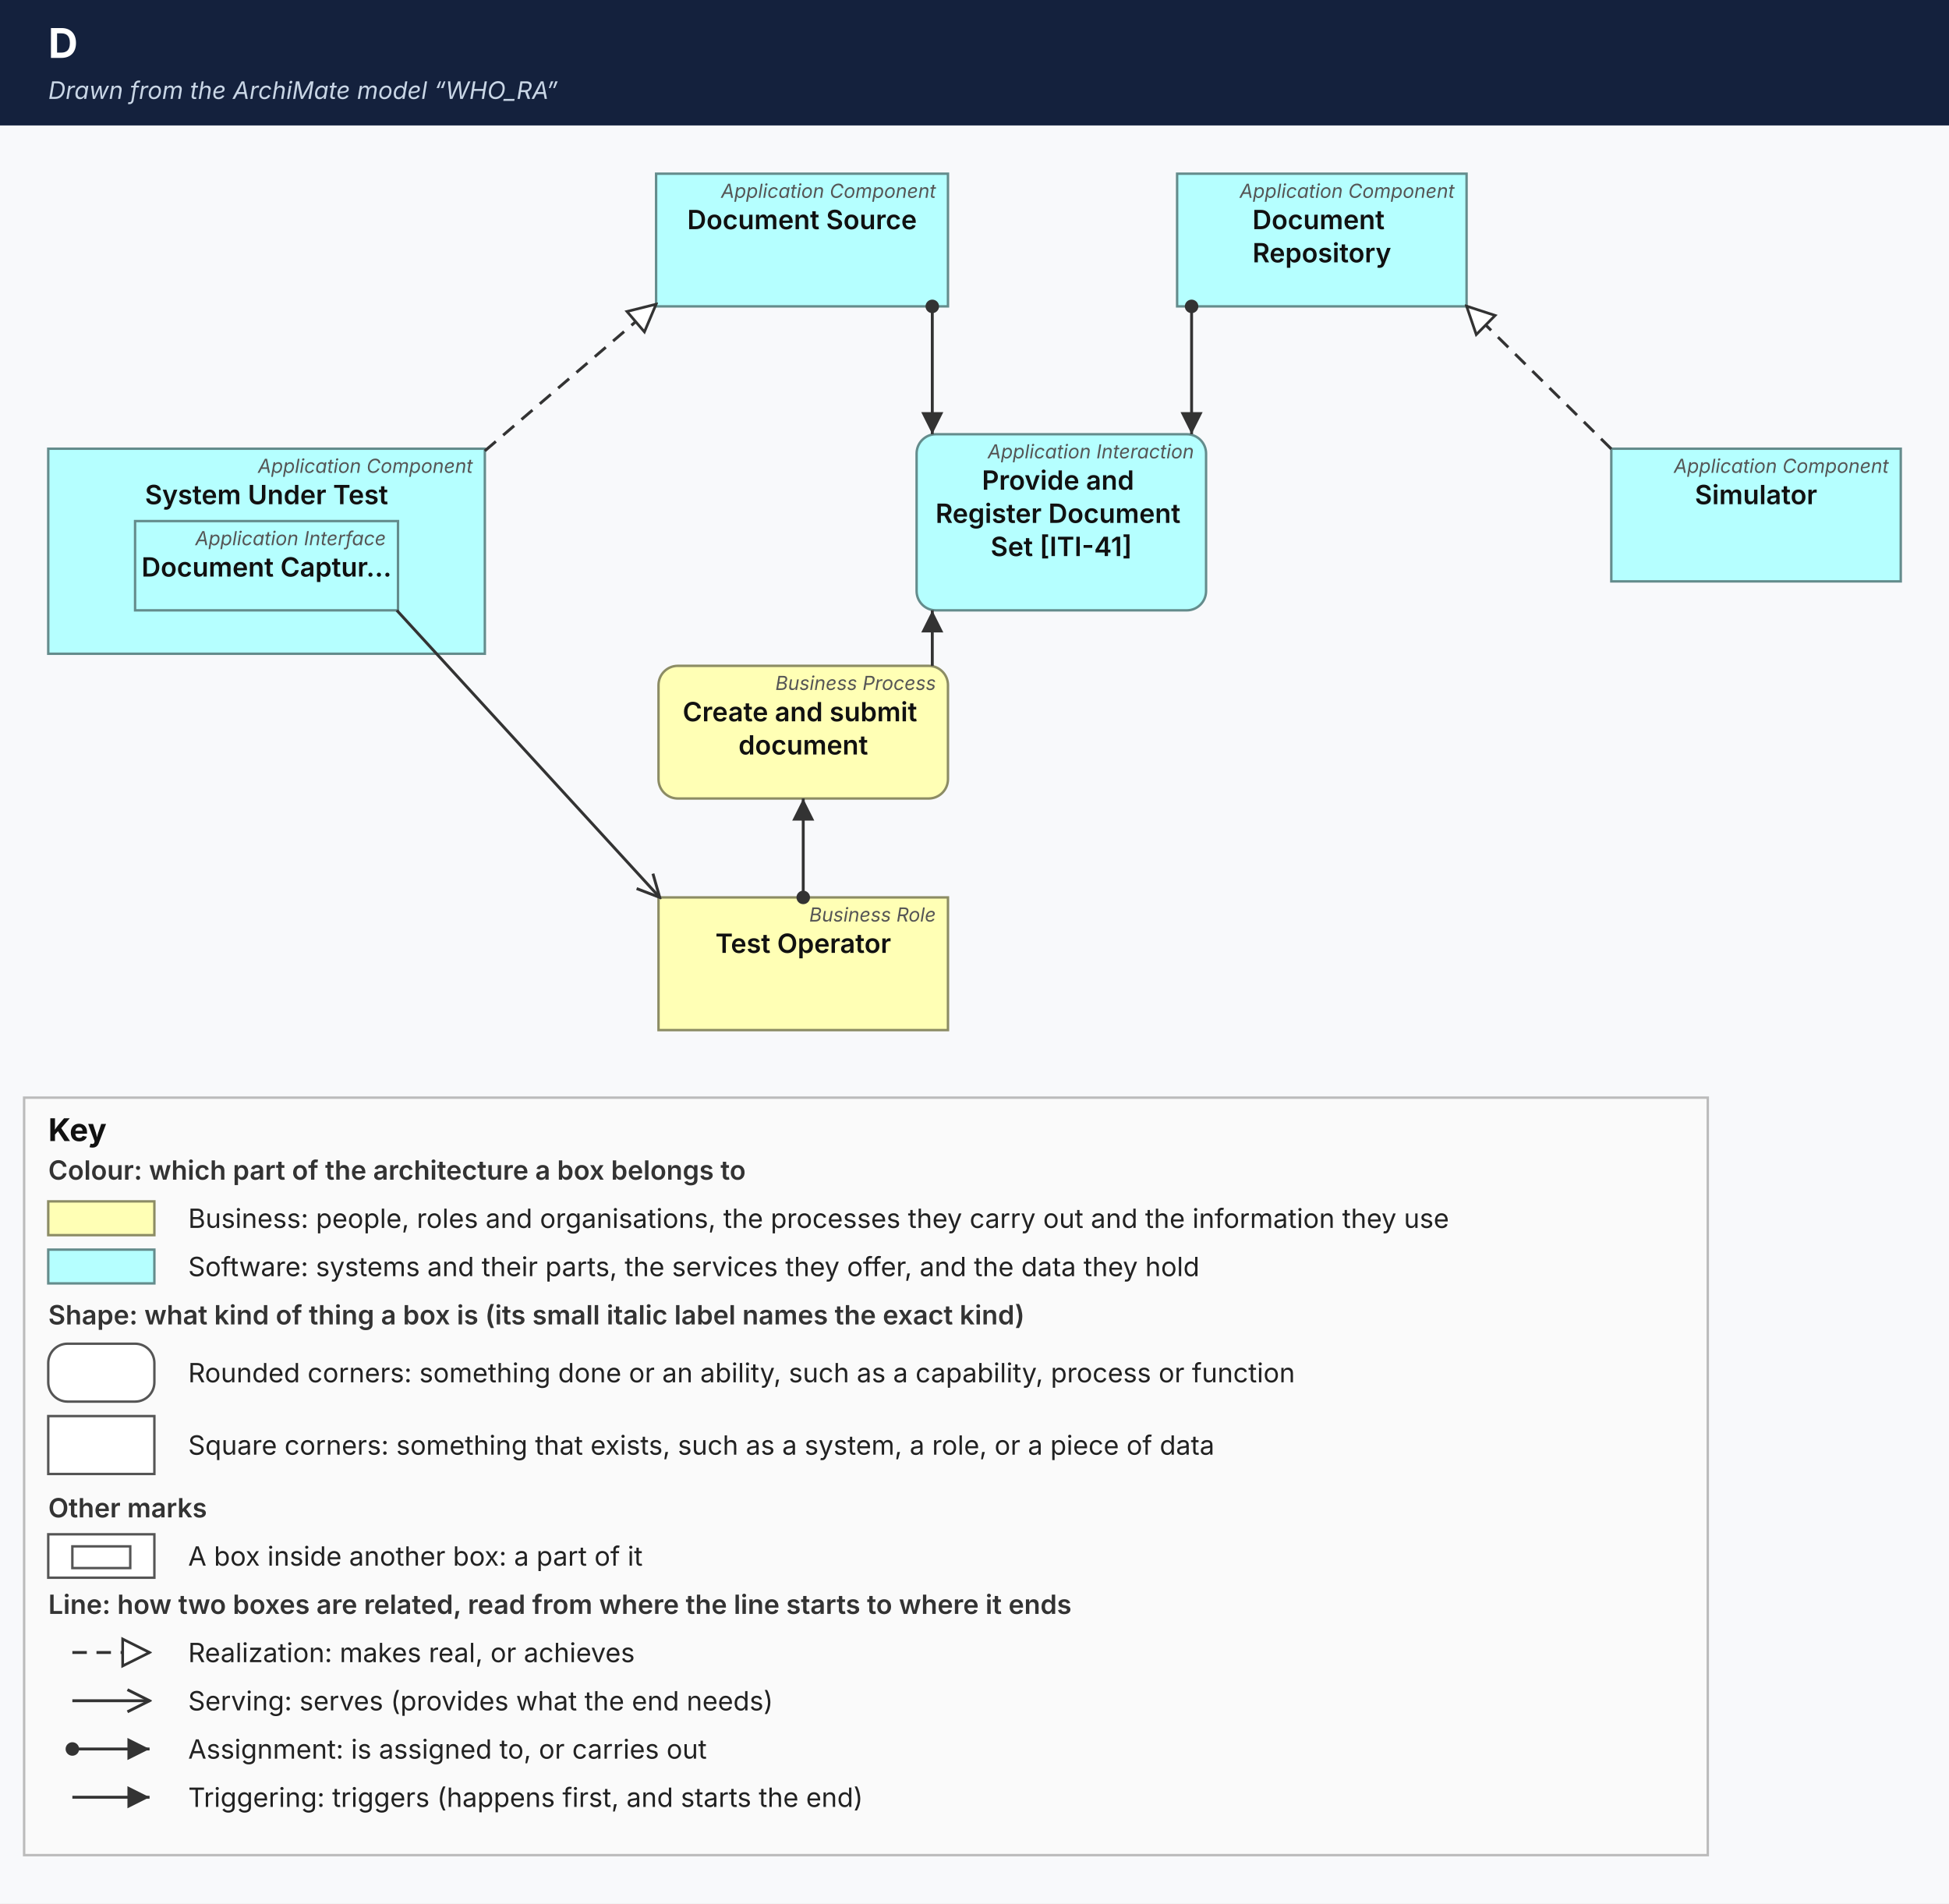
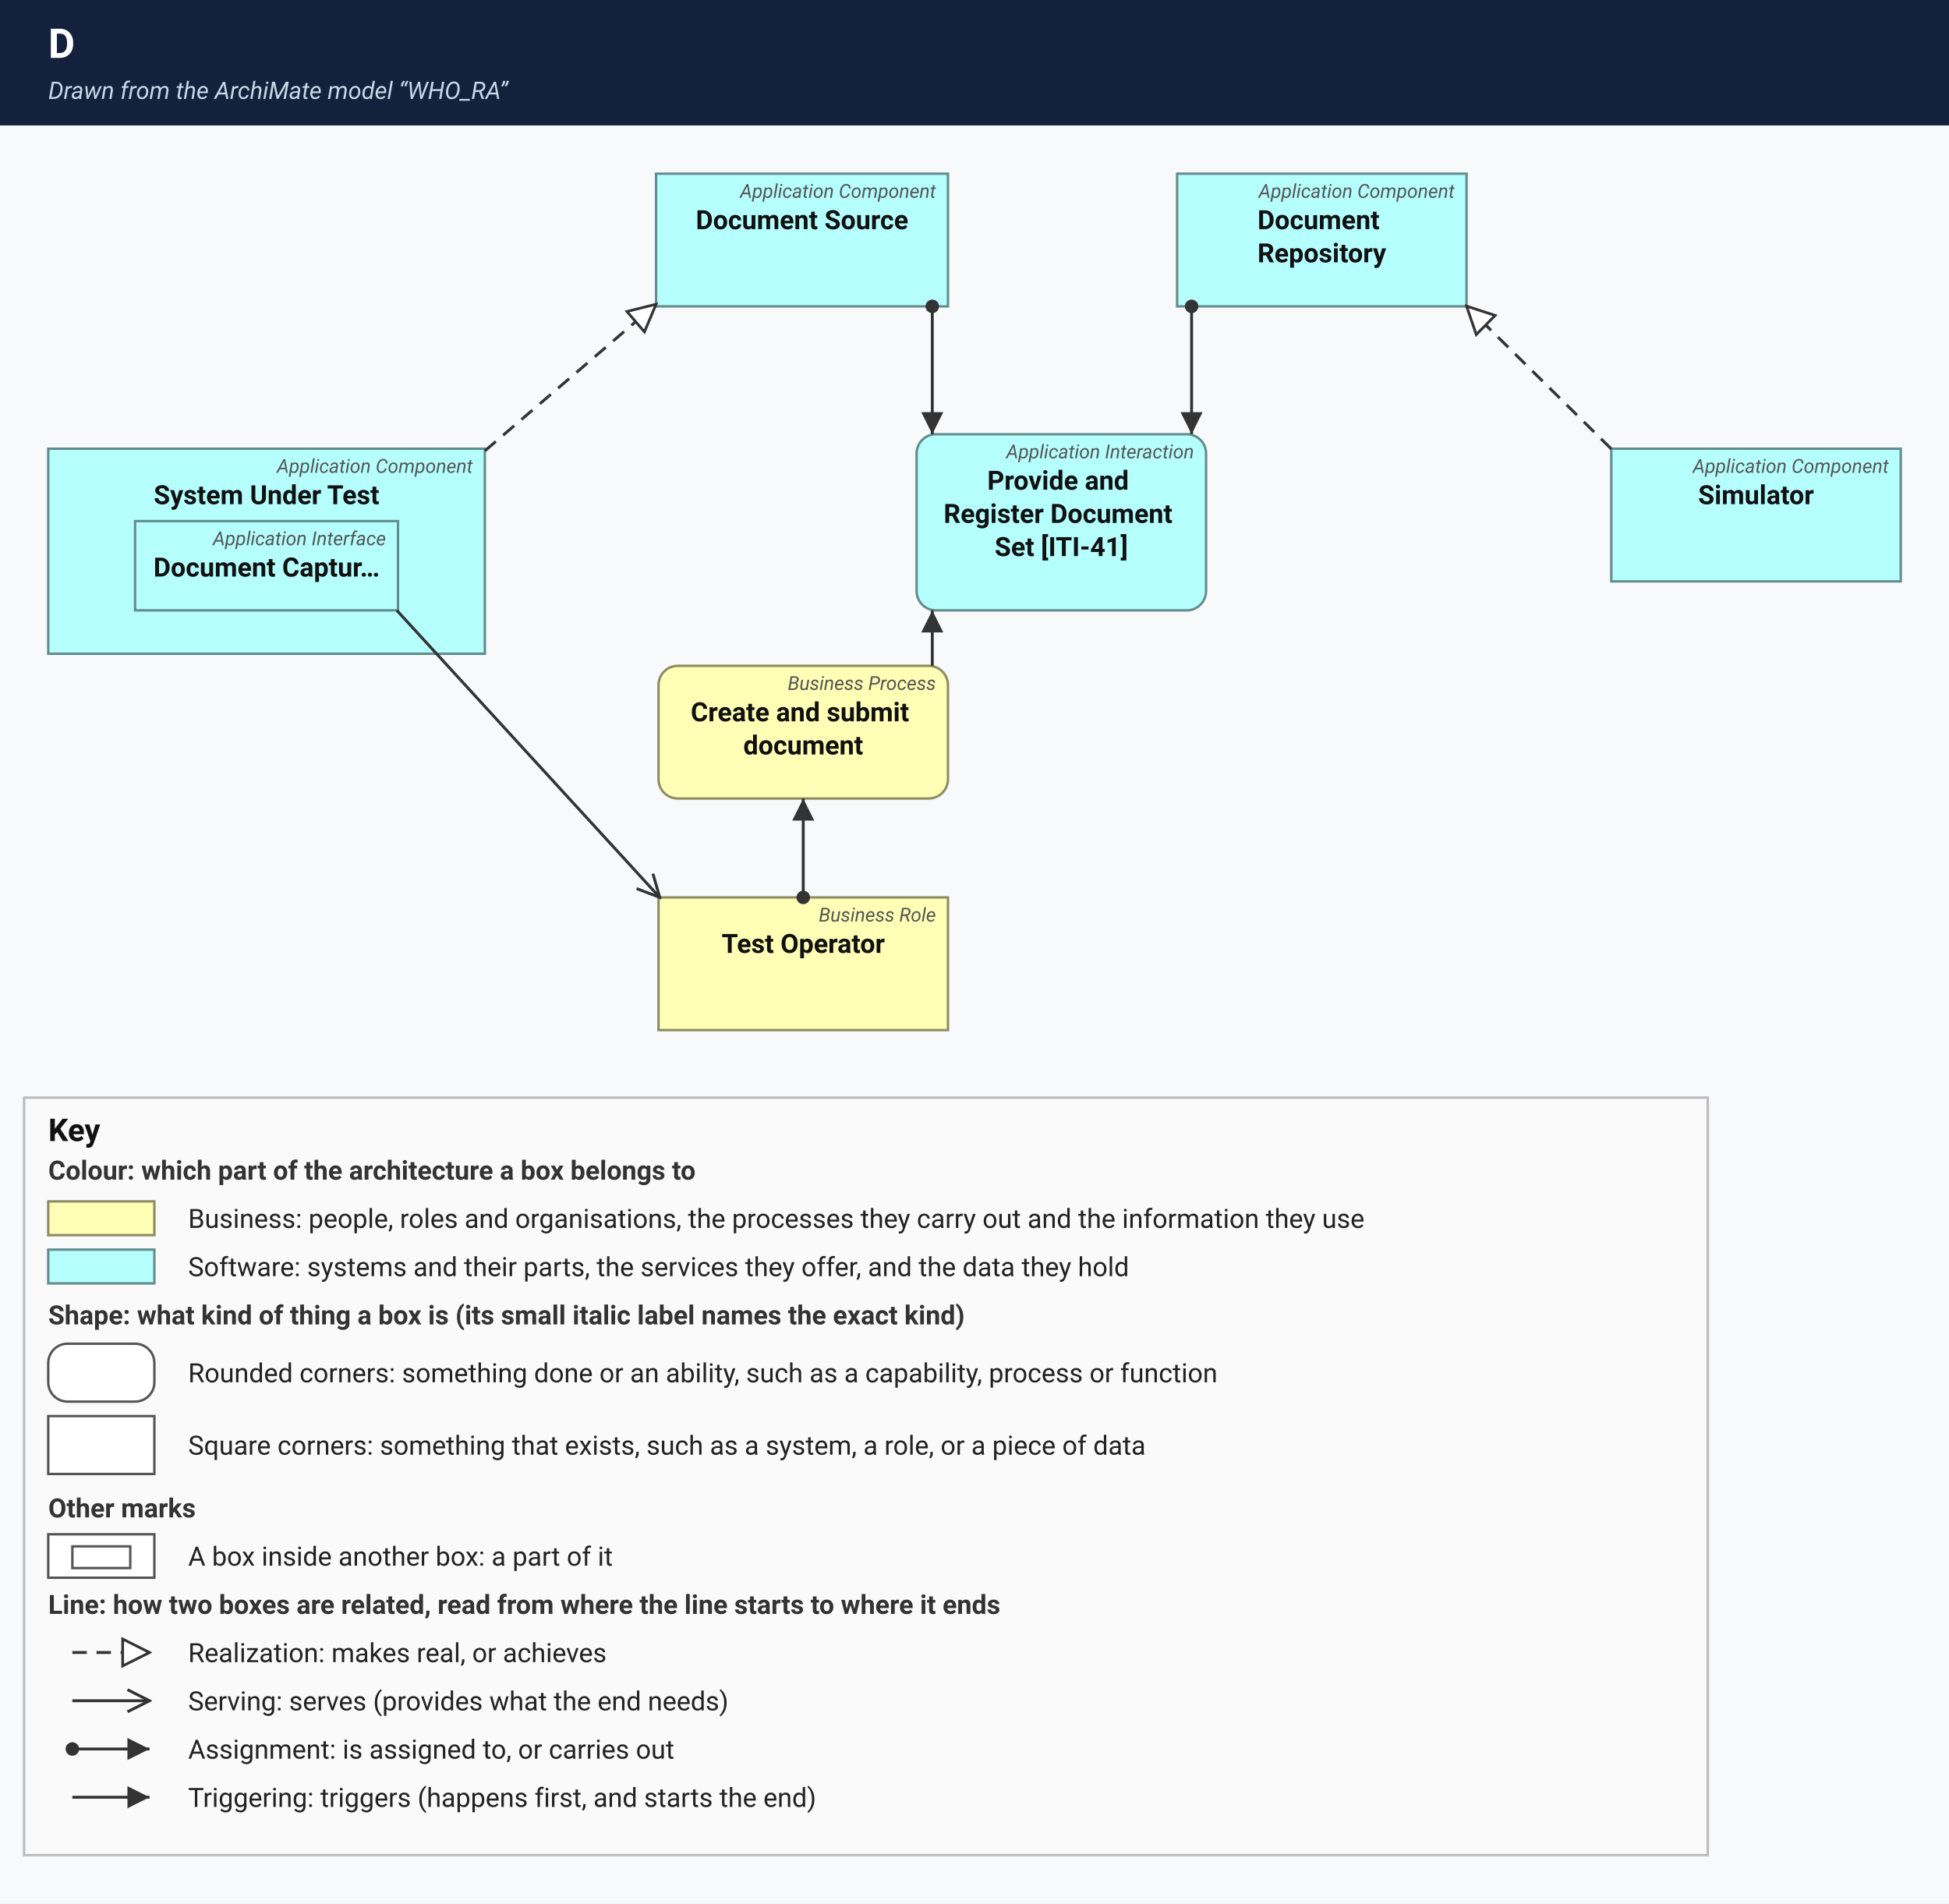
<svg xmlns="http://www.w3.org/2000/svg" viewBox="220 120 808 789" width="808" height="789" role="img" aria-labelledby="av-title">
  <style>
- .av-name{font:600 11px Inter, "Segoe UI", system-ui, -apple-system, Helvetica, Arial, sans-serif;fill:#111}
- .av-type{font:italic 8px Inter, "Segoe UI", system-ui, -apple-system, Helvetica, Arial, sans-serif;fill:#555}
- .av-group{font:600 11px Inter, "Segoe UI", system-ui, -apple-system, Helvetica, Arial, sans-serif;fill:#333}
- .av-note{font:10px Inter, "Segoe UI", system-ui, -apple-system, Helvetica, Arial, sans-serif;fill:#222}
- .av-key{font:11px Inter, "Segoe UI", system-ui, -apple-system, Helvetica, Arial, sans-serif;fill:#222}
- .av-keyh{font:600 11px Inter, "Segoe UI", system-ui, -apple-system, Helvetica, Arial, sans-serif;fill:#333}
- .av-keyt{font:700 13px Inter, "Segoe UI", system-ui, -apple-system, Helvetica, Arial, sans-serif;fill:#111}
- .av-rel{font:9px Inter, "Segoe UI", system-ui, -apple-system, Helvetica, Arial, sans-serif;fill:#333;paint-order:stroke;stroke:#fff;stroke-width:3px}
+ .av-name{font:600 11px system-ui, -apple-system, "Segoe UI", Roboto, "Helvetica Neue", Arial, "Noto Sans", sans-serif;fill:#111}
+ .av-type{font:italic 8px system-ui, -apple-system, "Segoe UI", Roboto, "Helvetica Neue", Arial, "Noto Sans", sans-serif;fill:#555}
+ .av-group{font:600 11px system-ui, -apple-system, "Segoe UI", Roboto, "Helvetica Neue", Arial, "Noto Sans", sans-serif;fill:#333}
+ .av-note{font:10px system-ui, -apple-system, "Segoe UI", Roboto, "Helvetica Neue", Arial, "Noto Sans", sans-serif;fill:#222}
+ .av-key{font:11px system-ui, -apple-system, "Segoe UI", Roboto, "Helvetica Neue", Arial, "Noto Sans", sans-serif;fill:#222}
+ .av-keyh{font:600 11px system-ui, -apple-system, "Segoe UI", Roboto, "Helvetica Neue", Arial, "Noto Sans", sans-serif;fill:#333}
+ .av-keyt{font:700 13px system-ui, -apple-system, "Segoe UI", Roboto, "Helvetica Neue", Arial, "Noto Sans", sans-serif;fill:#111}
+ .av-rel{font:9px system-ui, -apple-system, "Segoe UI", Roboto, "Helvetica Neue", Arial, "Noto Sans", sans-serif;fill:#333;paint-order:stroke;stroke:#fff;stroke-width:3px}
a:hover rect,a:hover polygon,a:focus rect,a:focus polygon{stroke:#06c;stroke-width:2.5}
</style>
  <defs>
    <marker id="arrow-open" viewBox="0 0 12 12" refX="11" refY="6" markerWidth="11" markerHeight="11" orient="auto-start-reverse" markerUnits="userSpaceOnUse">
      <path d="M1 1 L11 6 L1 11" fill="none" stroke="#333" stroke-width="1.3" />
    </marker>
    <marker id="arrow-filled" viewBox="0 0 12 12" refX="11" refY="6" markerWidth="11" markerHeight="11" orient="auto-start-reverse" markerUnits="userSpaceOnUse">
      <path d="M1 1 L11 6 L1 11 Z" fill="#333" />
    </marker>
    <marker id="arrow-small" viewBox="0 0 10 10" refX="9" refY="5" markerWidth="8" markerHeight="8" orient="auto-start-reverse" markerUnits="userSpaceOnUse">
      <path d="M1 1 L9 5 L1 9" fill="none" stroke="#333" stroke-width="1.2" />
    </marker>
    <marker id="triangle-hollow" viewBox="0 0 14 14" refX="13" refY="7" markerWidth="13" markerHeight="13" orient="auto-start-reverse" markerUnits="userSpaceOnUse">
      <path d="M1 1 L13 7 L1 13 Z" fill="#fff" stroke="#333" stroke-width="1.2" />
    </marker>
    <marker id="diamond-filled" viewBox="0 0 16 10" refX="1" refY="5" markerWidth="16" markerHeight="10" orient="auto-start-reverse" markerUnits="userSpaceOnUse">
      <path d="M1 5 L8 1 L15 5 L8 9 Z" fill="#333" />
    </marker>
    <marker id="diamond-hollow" viewBox="0 0 16 10" refX="1" refY="5" markerWidth="16" markerHeight="10" orient="auto-start-reverse" markerUnits="userSpaceOnUse">
      <path d="M1 5 L8 1 L15 5 L8 9 Z" fill="#fff" stroke="#333" stroke-width="1.2" />
    </marker>
    <marker id="dot" viewBox="0 0 8 8" refX="4" refY="4" markerWidth="7" markerHeight="7" orient="auto" markerUnits="userSpaceOnUse">
      <circle cx="4" cy="4" r="3.2" fill="#333" />
    </marker>
    <pattern id="missing" width="8" height="8" patternUnits="userSpaceOnUse" patternTransform="rotate(45)">
      <rect width="8" height="8" fill="#fff" />
      <line x1="0" y1="0" x2="0" y2="8" stroke="#d33" stroke-width="2" />
    </pattern>
  </defs>
  <rect x="220" y="120" width="808" height="789" fill="#f8f9fb" />
  <rect x="220" y="120" width="808" height="52" fill="#14213d" />
-   <text x="240" y="144" style="font:700 17px Inter, &quot;Segoe UI&quot;, system-ui, -apple-system, Helvetica, Arial, sans-serif;fill:#fff">D</text>
-   <text x="240" y="161" style="font:italic 10px Inter, &quot;Segoe UI&quot;, system-ui, -apple-system, Helvetica, Arial, sans-serif;fill:#c9d6e6">Drawn from the ArchiMate model “WHO_RA”</text>
+   <text x="240" y="144" style="font:700 17px system-ui, -apple-system, &quot;Segoe UI&quot;, Roboto, &quot;Helvetica Neue&quot;, Arial, &quot;Noto Sans&quot;, sans-serif;fill:#fff">D</text>
+   <text x="240" y="161" style="font:italic 10px system-ui, -apple-system, &quot;Segoe UI&quot;, Roboto, &quot;Helvetica Neue&quot;, Arial, &quot;Noto Sans&quot;, sans-serif;fill:#c9d6e6">Drawn from the ArchiMate model “WHO_RA”</text>
  <a href="../../../en/dpi-h-ra/archimate/0.2.0/element/system-under-test/" target="_top">
    <rect x="240" y="306" width="181" height="85" fill="#b5ffff" stroke="#648c8c" stroke-width="1" />
    <text class="av-type" x="416" y="316" text-anchor="end">Application Component</text>
    <text class="av-name" x="330.5" y="329" text-anchor="middle">
      <tspan x="330.5" dy="0">System Under Test</tspan>
    </text>
  </a>
  <a href="../../../en/dpi-h-ra/archimate/0.2.0/element/document-capture-ui/" target="_top">
    <rect x="276" y="336" width="109" height="37" fill="#b5ffff" stroke="#648c8c" stroke-width="1" />
    <text class="av-type" x="380" y="346" text-anchor="end">Application Interface</text>
    <text class="av-name" x="330.5" y="359" text-anchor="middle">
      <tspan x="330.5" dy="0">Document Captur…</tspan>
    </text>
  </a>
  <a href="../../../en/dpi-h-ra/archimate/0.2.0/element/document-source/" target="_top">
    <rect x="492" y="192" width="121" height="55" fill="#b5ffff" stroke="#648c8c" stroke-width="1" />
    <text class="av-type" x="608" y="202" text-anchor="end">Application Component</text>
    <text class="av-name" x="552.5" y="215" text-anchor="middle">
      <tspan x="552.5" dy="0">Document Source</tspan>
    </text>
  </a>
  <a href="../../../en/dpi-h-ra/archimate/0.2.0/element/simulator/" target="_top">
    <rect x="888" y="306" width="120" height="55" fill="#b5ffff" stroke="#648c8c" stroke-width="1" />
    <text class="av-type" x="1003" y="316" text-anchor="end">Application Component</text>
    <text class="av-name" x="948" y="329" text-anchor="middle">
      <tspan x="948" dy="0">Simulator</tspan>
    </text>
  </a>
  <a href="../../../en/dpi-h-ra/archimate/0.2.0/element/document-repository/" target="_top">
    <rect x="708" y="192" width="120" height="55" fill="#b5ffff" stroke="#648c8c" stroke-width="1" />
    <text class="av-type" x="823" y="202" text-anchor="end">Application Component</text>
    <text class="av-name" x="768" y="215" text-anchor="middle">
      <tspan x="768" dy="0">Document</tspan>
      <tspan x="768" dy="13.75">Repository</tspan>
    </text>
  </a>
  <a href="../../../en/dpi-h-ra/archimate/0.2.0/element/provide-and-register-document-set-iti-41-d41e/" target="_top">
    <rect x="600" y="300" width="120" height="73" rx="8" fill="#b5ffff" stroke="#648c8c" stroke-width="1" />
    <text class="av-type" x="715" y="310" text-anchor="end">Application Interaction</text>
    <text class="av-name" x="660" y="323" text-anchor="middle">
      <tspan x="660" dy="0">Provide and</tspan>
      <tspan x="660" dy="13.75">Register Document</tspan>
      <tspan x="660" dy="13.75">Set [ITI-41]</tspan>
    </text>
  </a>
  <a href="../../../en/dpi-h-ra/archimate/0.2.0/element/test-operator/" target="_top">
    <rect x="493" y="492" width="120" height="55" fill="#ffffb5" stroke="#8c8c64" stroke-width="1" />
    <text class="av-type" x="608" y="502" text-anchor="end">Business Role</text>
    <text class="av-name" x="553" y="515" text-anchor="middle">
      <tspan x="553" dy="0">Test Operator</tspan>
    </text>
  </a>
  <a href="../../../en/dpi-h-ra/archimate/0.2.0/element/create-and-submit-document/" target="_top">
    <rect x="493" y="396" width="120" height="55" rx="8" fill="#ffffb5" stroke="#8c8c64" stroke-width="1" />
    <text class="av-type" x="608" y="406" text-anchor="end">Business Process</text>
    <text class="av-name" x="553" y="419" text-anchor="middle">
      <tspan x="553" dy="0">Create and submit</tspan>
      <tspan x="553" dy="13.75">document</tspan>
    </text>
  </a>
  <a href="../../../en/dpi-h-ra/archimate/0.2.0/relationship/id-2b0a4eb868484397abe4c02f1cbe4066/" target="_top">
    <path d="M421 306.9 L492 246.1" fill="none" stroke="#333" stroke-width="1.2" stroke-dasharray="6 4" marker-end="url(#triangle-hollow)" />
    <path d="M421 306.9 L492 246.1" fill="none" stroke="transparent" stroke-width="8" />
  </a>
  <a href="../../../en/dpi-h-ra/archimate/0.2.0/relationship/id-d5ee5072e8b845bbafd4e55a14ad62de/" target="_top">
    <path d="M384.5 373 L493.5 492" fill="none" stroke="#333" stroke-width="1.2" marker-end="url(#arrow-open)" />
    <path d="M384.5 373 L493.5 492" fill="none" stroke="transparent" stroke-width="8" />
  </a>
  <a href="../../../en/dpi-h-ra/archimate/0.2.0/relationship/id-a1ec2a973621417590306e7abe9e7db5/" target="_top">
    <path d="M606.5 247 L606.5 300" fill="none" stroke="#333" stroke-width="1.2" marker-start="url(#dot)" marker-end="url(#arrow-filled)" />
    <path d="M606.5 247 L606.5 300" fill="none" stroke="transparent" stroke-width="8" />
  </a>
  <a href="../../../en/dpi-h-ra/archimate/0.2.0/relationship/id-c6543207d6574b368ca2d88310999cbd/" target="_top">
    <path d="M888 306.1 L828 246.9" fill="none" stroke="#333" stroke-width="1.2" stroke-dasharray="6 4" marker-end="url(#triangle-hollow)" />
    <path d="M888 306.1 L828 246.9" fill="none" stroke="transparent" stroke-width="8" />
  </a>
  <a href="../../../en/dpi-h-ra/archimate/0.2.0/relationship/id-93fb920872e84dc79246c068d354c193/" target="_top">
    <path d="M714 247 L714 300" fill="none" stroke="#333" stroke-width="1.2" marker-start="url(#dot)" marker-end="url(#arrow-filled)" />
    <path d="M714 247 L714 300" fill="none" stroke="transparent" stroke-width="8" />
  </a>
  <a href="../../../en/dpi-h-ra/archimate/0.2.0/relationship/id-236ef2c463ca406a98363a220d506b34/" target="_top">
    <path d="M553 492 L553 451" fill="none" stroke="#333" stroke-width="1.2" marker-start="url(#dot)" marker-end="url(#arrow-filled)" />
    <path d="M553 492 L553 451" fill="none" stroke="transparent" stroke-width="8" />
  </a>
  <a href="../../../en/dpi-h-ra/archimate/0.2.0/relationship/id-964d6ccd155744a6ac33713ac5d31c46/" target="_top">
    <path d="M606.5 396 L606.5 373" fill="none" stroke="#333" stroke-width="1.2" marker-end="url(#arrow-filled)" />
    <path d="M606.5 396 L606.5 373" fill="none" stroke="transparent" stroke-width="8" />
  </a>
  <g class="av-legend">
    <rect x="230" y="575" width="698" height="314" fill="#fafafa" stroke="#bbb" />
    <text class="av-keyt" x="240" y="593">Key</text>
    <text class="av-keyh" x="240" y="609">Colour: which part of the architecture a box belongs to</text>
    <rect x="240" y="618" width="44" height="14" fill="#ffffb5" stroke="#8c8c64" />
    <text class="av-key" x="298" y="629">Business: people, roles and organisations, the processes they carry out and the information they use</text>
    <rect x="240" y="638" width="44" height="14" fill="#b5ffff" stroke="#648c8c" />
    <text class="av-key" x="298" y="649">Software: systems and their parts, the services they offer, and the data they hold</text>
    <text class="av-keyh" x="240" y="669">Shape: what kind of thing a box is (its small italic label names the exact kind)</text>
    <rect x="240" y="677" width="44" height="24" rx="8" fill="#fff" stroke="#555" />
    <text class="av-key" x="298" y="693">Rounded corners: something done or an ability, such as a capability, process or function</text>
    <rect x="240" y="707" width="44" height="24" fill="#fff" stroke="#555" />
    <text class="av-key" x="298" y="723">Square corners: something that exists, such as a system, a role, or a piece of data</text>
    <text class="av-keyh" x="240" y="749">Other marks</text>
    <rect x="240" y="756" width="44" height="18" fill="#fff" stroke="#555" />
    <rect x="250" y="761" width="24" height="9" fill="#fff" stroke="#555" />
    <text class="av-key" x="298" y="769">A box inside another box: a part of it</text>
    <text class="av-keyh" x="240" y="789">Line: how two boxes are related, read from where the line starts to where it ends</text>
    <path d="M250 805 L282 805" fill="none" stroke="#333" stroke-width="1.2" stroke-dasharray="6 4" marker-end="url(#triangle-hollow)" />
    <text class="av-key" x="298" y="809">Realization: makes real, or achieves</text>
    <path d="M250 825 L282 825" fill="none" stroke="#333" stroke-width="1.2" marker-end="url(#arrow-open)" />
    <text class="av-key" x="298" y="829">Serving: serves (provides what the end needs)</text>
    <path d="M250 845 L282 845" fill="none" stroke="#333" stroke-width="1.2" marker-start="url(#dot)" marker-end="url(#arrow-filled)" />
    <text class="av-key" x="298" y="849">Assignment: is assigned to, or carries out</text>
    <path d="M250 865 L282 865" fill="none" stroke="#333" stroke-width="1.2" marker-end="url(#arrow-filled)" />
    <text class="av-key" x="298" y="869">Triggering: triggers (happens first, and starts the end)</text>
  </g>
</svg>
